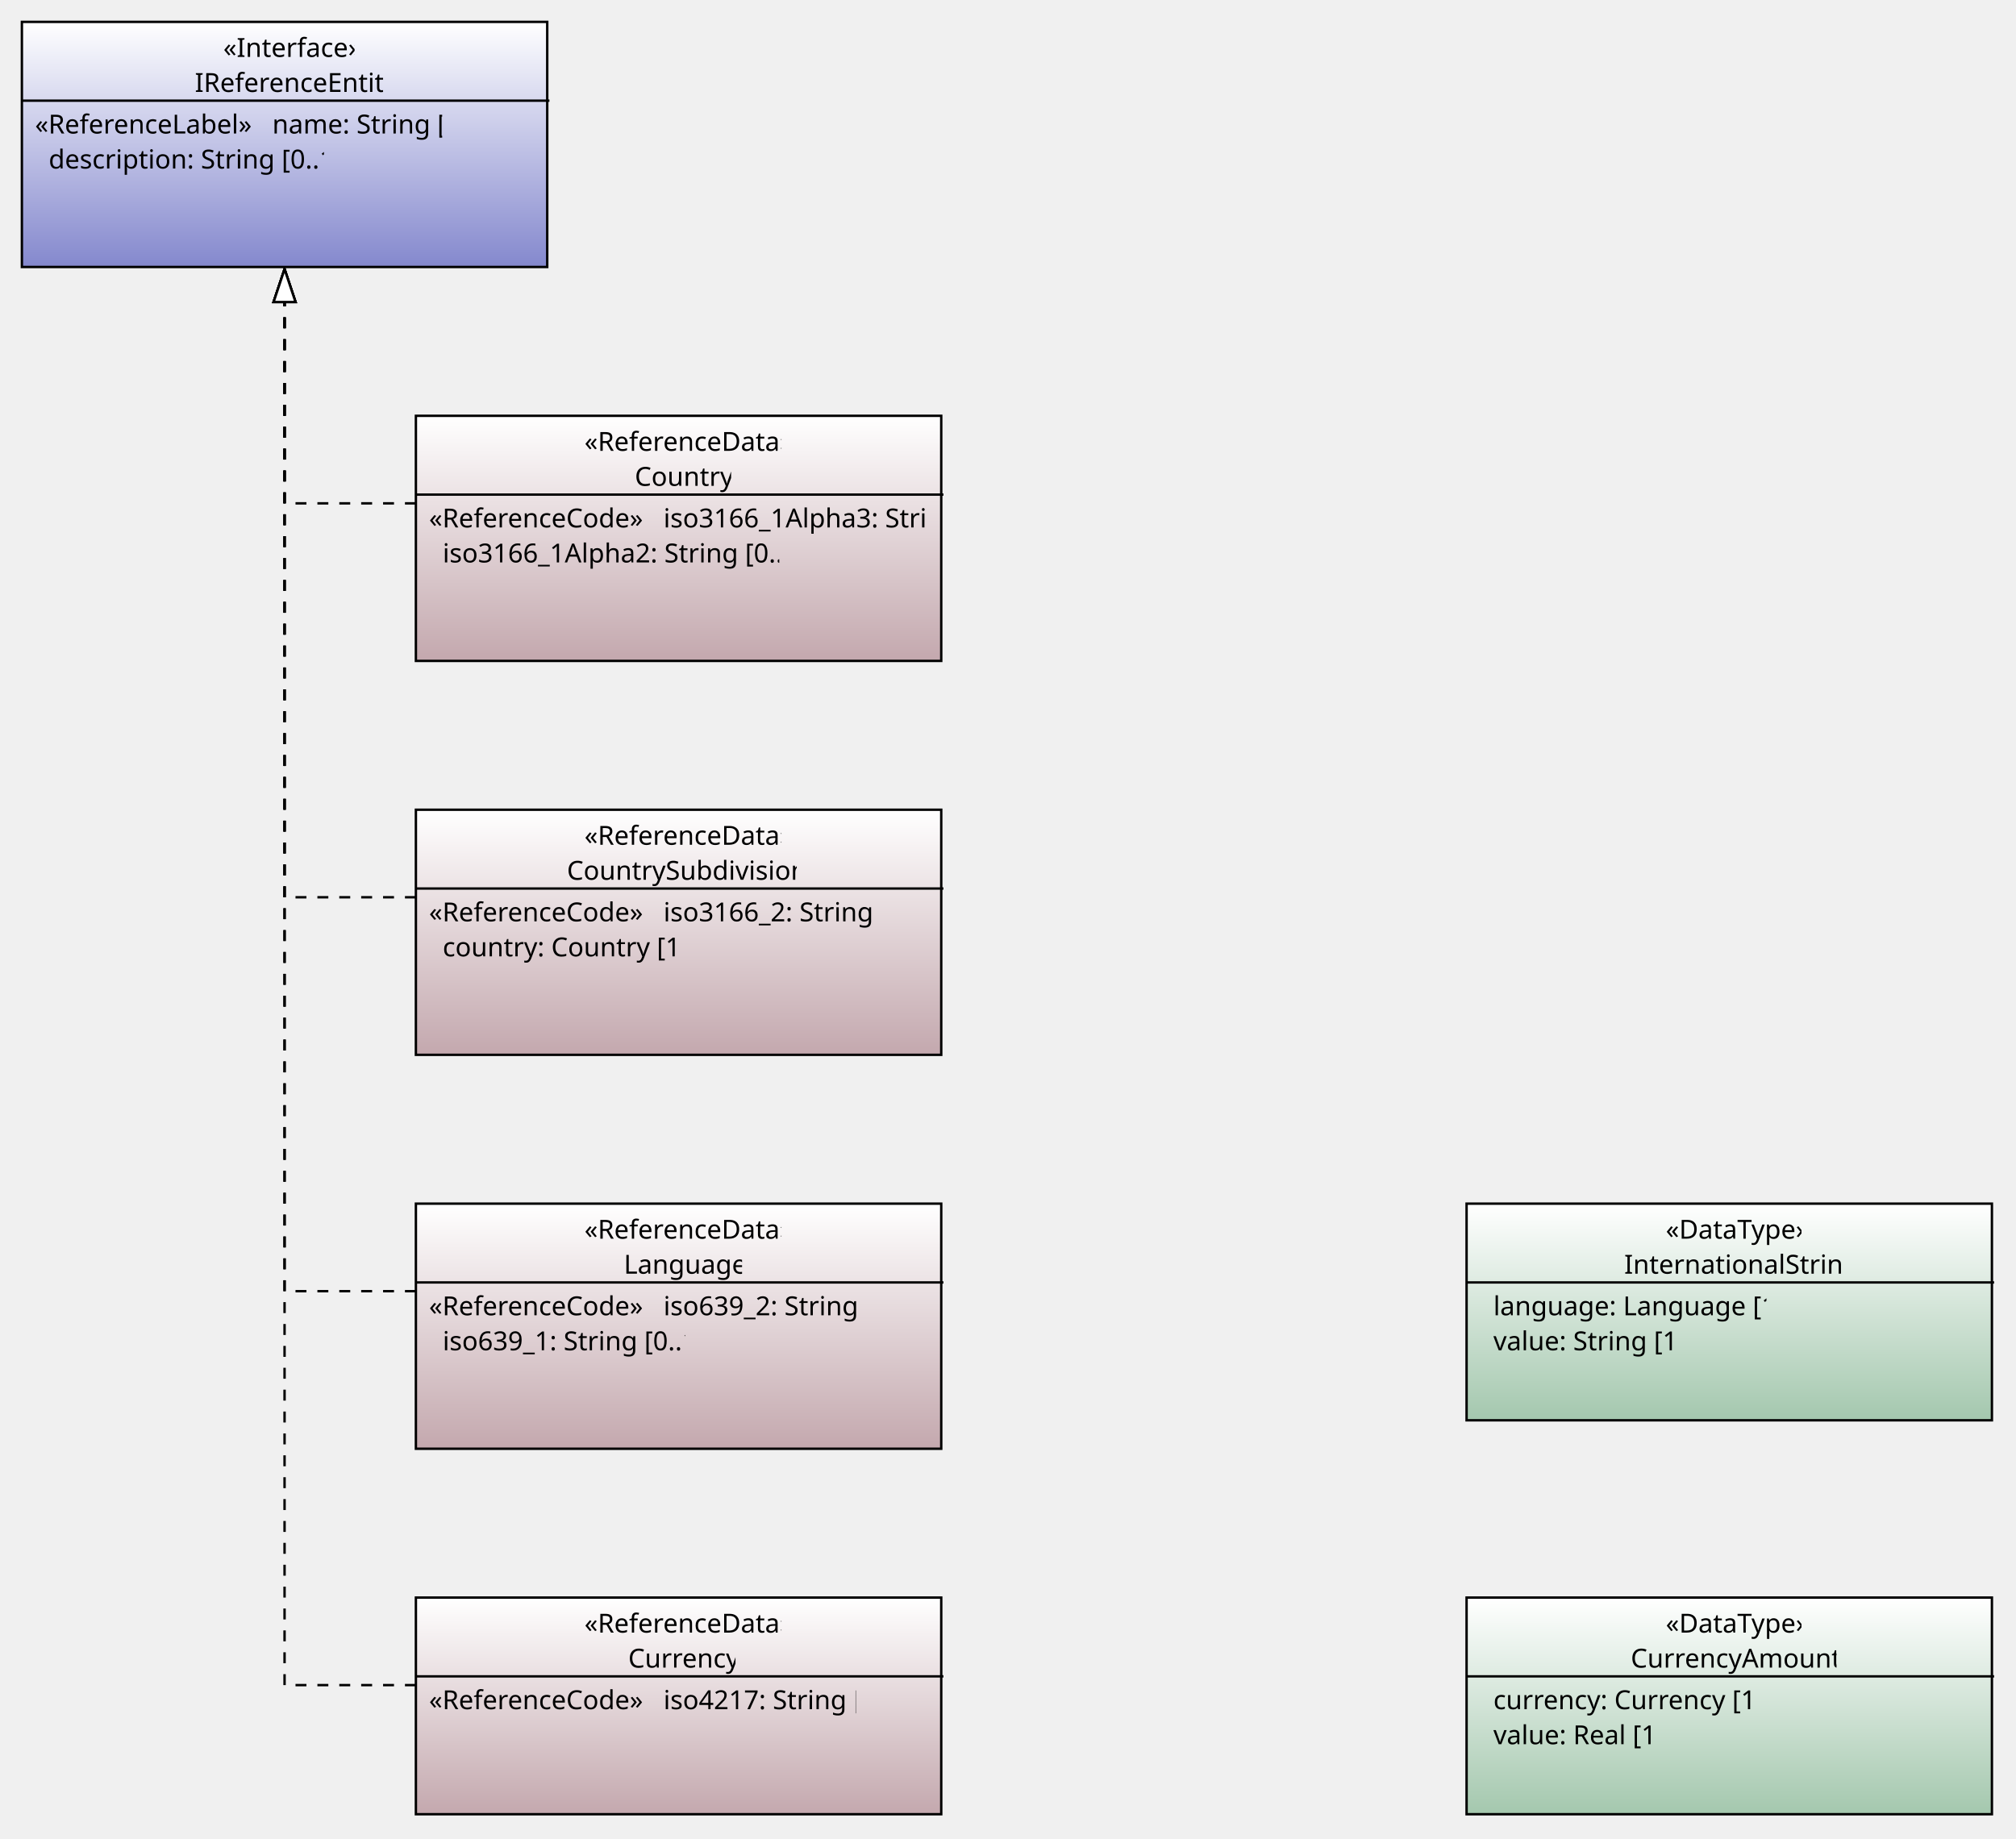
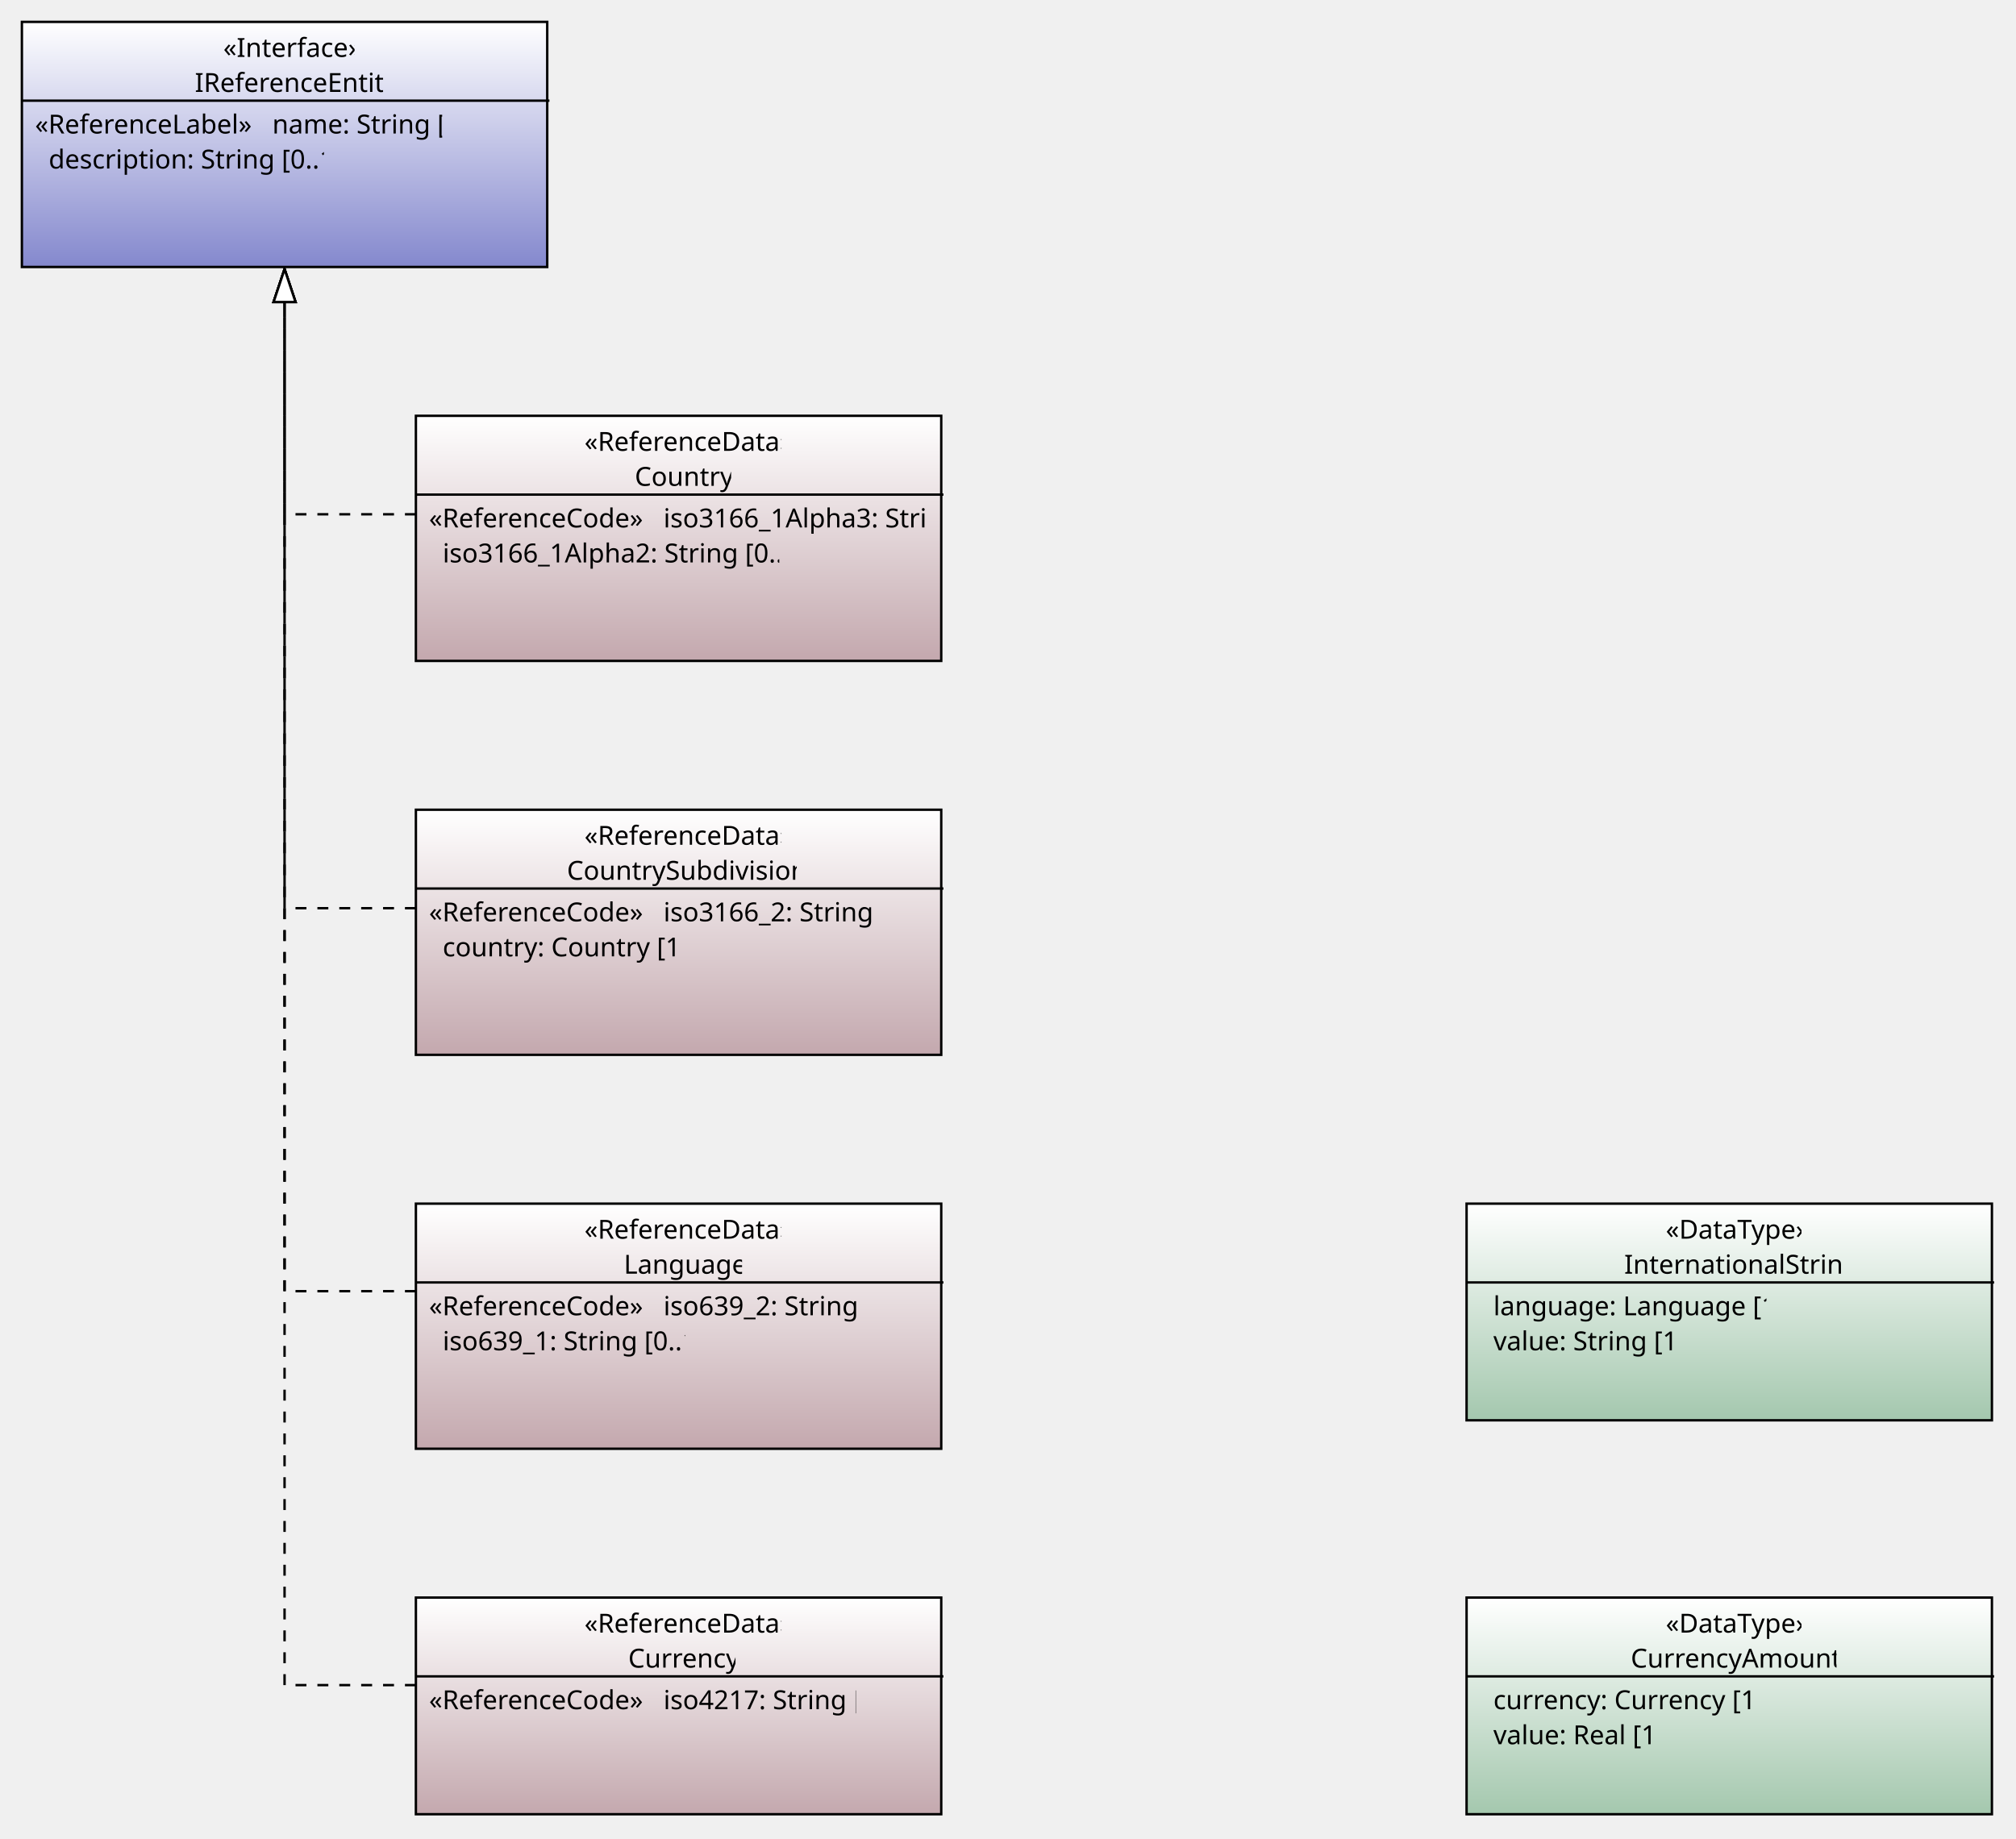
<svg xmlns="http://www.w3.org/2000/svg" xmlns:xlink="http://www.w3.org/1999/xlink" stroke-dasharray="none" shape-rendering="auto" font-family="'Dialog'" width="921" text-rendering="auto" fill-opacity="1" contentScriptType="text/ecmascript" color-interpolation="auto" color-rendering="auto" preserveAspectRatio="xMidYMid meet" font-size="12px" viewBox="0 0 921 840" fill="black" stroke="black" image-rendering="auto" stroke-miterlimit="10" zoomAndPan="magnify" version="1.0" stroke-linecap="square" stroke-linejoin="miter" contentStyleType="text/css" font-style="normal" height="840" stroke-width="1" stroke-dashoffset="0" font-weight="normal" stroke-opacity="1">
  <defs id="genericDefs" />
  <g>
    <defs id="defs1">
      <linearGradient x1="10" x2="10" y1="10" gradientUnits="userSpaceOnUse" y2="123" xlink:type="simple" xlink:actuate="onLoad" id="linearGradient1" xlink:show="other" spreadMethod="pad">
        <stop stop-opacity="1" stop-color="white" offset="0%" />
        <stop stop-opacity="1" stop-color="rgb(131,135,205)" offset="100%" />
      </linearGradient>
      <linearGradient x1="190" x2="190" y1="550" gradientUnits="userSpaceOnUse" y2="663" xlink:type="simple" xlink:actuate="onLoad" id="linearGradient2" xlink:show="other" spreadMethod="pad">
        <stop stop-opacity="1" stop-color="white" offset="0%" />
        <stop stop-opacity="1" stop-color="rgb(195,167,173)" offset="100%" />
      </linearGradient>
      <linearGradient x1="190" x2="190" y1="730" gradientUnits="userSpaceOnUse" y2="830" xlink:type="simple" xlink:actuate="onLoad" id="linearGradient3" xlink:show="other" spreadMethod="pad">
        <stop stop-opacity="1" stop-color="white" offset="0%" />
        <stop stop-opacity="1" stop-color="rgb(195,167,173)" offset="100%" />
      </linearGradient>
      <linearGradient x1="190" x2="190" y1="190" gradientUnits="userSpaceOnUse" y2="303" xlink:type="simple" xlink:actuate="onLoad" id="linearGradient4" xlink:show="other" spreadMethod="pad">
        <stop stop-opacity="1" stop-color="white" offset="0%" />
        <stop stop-opacity="1" stop-color="rgb(195,167,173)" offset="100%" />
      </linearGradient>
      <linearGradient x1="670" x2="670" y1="550" gradientUnits="userSpaceOnUse" y2="650" xlink:type="simple" xlink:actuate="onLoad" id="linearGradient5" xlink:show="other" spreadMethod="pad">
        <stop stop-opacity="1" stop-color="white" offset="0%" />
        <stop stop-opacity="1" stop-color="rgb(163,199,173)" offset="100%" />
      </linearGradient>
      <linearGradient x1="670" x2="670" y1="730" gradientUnits="userSpaceOnUse" y2="830" xlink:type="simple" xlink:actuate="onLoad" id="linearGradient6" xlink:show="other" spreadMethod="pad">
        <stop stop-opacity="1" stop-color="white" offset="0%" />
        <stop stop-opacity="1" stop-color="rgb(163,199,173)" offset="100%" />
      </linearGradient>
      <linearGradient x1="190" x2="190" y1="370" gradientUnits="userSpaceOnUse" y2="483" xlink:type="simple" xlink:actuate="onLoad" id="linearGradient7" xlink:show="other" spreadMethod="pad">
        <stop stop-opacity="1" stop-color="white" offset="0%" />
        <stop stop-opacity="1" stop-color="rgb(195,167,173)" offset="100%" />
      </linearGradient>
      <clipPath clipPathUnits="userSpaceOnUse" id="clipPath1">
        <path d="M10 10 L10 122 L250 122 L250 10 Z" />
      </clipPath>
      <clipPath clipPathUnits="userSpaceOnUse" id="clipPath2">
        <path d="M101 12 L162 12 L162 29 L101 29 L101 12 Z" />
      </clipPath>
      <clipPath clipPathUnits="userSpaceOnUse" id="clipPath3">
        <path d="M88 28 L175 28 L175 45 L88 45 L88 28 Z" />
      </clipPath>
      <clipPath clipPathUnits="userSpaceOnUse" id="clipPath4">
        <path d="M15 47 L202 47 L202 64 L15 64 L15 47 Z" />
      </clipPath>
      <clipPath clipPathUnits="userSpaceOnUse" id="clipPath5">
        <path d="M15 63 L148 63 L148 80 L15 80 L15 63 Z" />
      </clipPath>
      <clipPath clipPathUnits="userSpaceOnUse" id="clipPath6">
        <path d="M10 45 L252 45 L252 124 L10 124 L10 45 Z" />
      </clipPath>
      <clipPath clipPathUnits="userSpaceOnUse" id="clipPath7">
        <path d="M9 9 L252 9 L252 124 L9 124 L9 9 Z" />
      </clipPath>
      <clipPath clipPathUnits="userSpaceOnUse" id="clipPath8">
        <path d="M190 550 L190 662 L430 662 L430 550 Z" />
      </clipPath>
      <clipPath clipPathUnits="userSpaceOnUse" id="clipPath9">
        <path d="M266 552 L357 552 L357 569 L266 569 L266 552 Z" />
      </clipPath>
      <clipPath clipPathUnits="userSpaceOnUse" id="clipPath10">
        <path d="M284 568 L339 568 L339 585 L284 585 L284 568 Z" />
      </clipPath>
      <clipPath clipPathUnits="userSpaceOnUse" id="clipPath11">
        <path d="M195 587 L396 587 L396 604 L195 604 L195 587 Z" />
      </clipPath>
      <clipPath clipPathUnits="userSpaceOnUse" id="clipPath12">
        <path d="M195 603 L313 603 L313 620 L195 620 L195 603 Z" />
      </clipPath>
      <clipPath clipPathUnits="userSpaceOnUse" id="clipPath13">
        <path d="M190 585 L432 585 L432 664 L190 664 L190 585 Z" />
      </clipPath>
      <clipPath clipPathUnits="userSpaceOnUse" id="clipPath14">
        <path d="M189 549 L432 549 L432 664 L189 664 L189 549 Z" />
      </clipPath>
      <clipPath clipPathUnits="userSpaceOnUse" id="clipPath15">
        <path d="M190 730 L190 829 L430 829 L430 730 Z" />
      </clipPath>
      <clipPath clipPathUnits="userSpaceOnUse" id="clipPath16">
        <path d="M266 732 L357 732 L357 749 L266 749 L266 732 Z" />
      </clipPath>
      <clipPath clipPathUnits="userSpaceOnUse" id="clipPath17">
        <path d="M286 748 L336 748 L336 765 L286 765 L286 748 Z" />
      </clipPath>
      <clipPath clipPathUnits="userSpaceOnUse" id="clipPath18">
        <path d="M195 767 L391 767 L391 784 L195 784 L195 767 Z" />
      </clipPath>
      <clipPath clipPathUnits="userSpaceOnUse" id="clipPath19">
        <path d="M190 765 L432 765 L432 831 L190 831 L190 765 Z" />
      </clipPath>
      <clipPath clipPathUnits="userSpaceOnUse" id="clipPath20">
        <path d="M189 729 L432 729 L432 831 L189 831 L189 729 Z" />
      </clipPath>
      <clipPath clipPathUnits="userSpaceOnUse" id="clipPath21">
        <path d="M190 190 L190 302 L430 302 L430 190 Z" />
      </clipPath>
      <clipPath clipPathUnits="userSpaceOnUse" id="clipPath22">
        <path d="M266 192 L357 192 L357 209 L266 209 L266 192 Z" />
      </clipPath>
      <clipPath clipPathUnits="userSpaceOnUse" id="clipPath23">
        <path d="M289 208 L334 208 L334 225 L289 225 L289 208 Z" />
      </clipPath>
      <clipPath clipPathUnits="userSpaceOnUse" id="clipPath24">
        <path d="M195 227 L424 227 L424 244 L195 244 L195 227 Z" />
      </clipPath>
      <clipPath clipPathUnits="userSpaceOnUse" id="clipPath25">
        <path d="M195 243 L356 243 L356 260 L195 260 L195 243 Z" />
      </clipPath>
      <clipPath clipPathUnits="userSpaceOnUse" id="clipPath26">
        <path d="M190 225 L432 225 L432 304 L190 304 L190 225 Z" />
      </clipPath>
      <clipPath clipPathUnits="userSpaceOnUse" id="clipPath27">
        <path d="M189 189 L432 189 L432 304 L189 304 L189 189 Z" />
      </clipPath>
      <clipPath clipPathUnits="userSpaceOnUse" id="clipPath28">
        <path d="M670 550 L670 649 L910 649 L910 550 Z" />
      </clipPath>
      <clipPath clipPathUnits="userSpaceOnUse" id="clipPath29">
        <path d="M760 552 L823 552 L823 569 L760 569 L760 552 Z" />
      </clipPath>
      <clipPath clipPathUnits="userSpaceOnUse" id="clipPath30">
        <path d="M741 568 L842 568 L842 585 L741 585 L741 568 Z" />
      </clipPath>
      <clipPath clipPathUnits="userSpaceOnUse" id="clipPath31">
        <path d="M675 587 L807 587 L807 604 L675 604 L675 587 Z" />
      </clipPath>
      <clipPath clipPathUnits="userSpaceOnUse" id="clipPath32">
        <path d="M675 603 L765 603 L765 620 L675 620 L675 603 Z" />
      </clipPath>
      <clipPath clipPathUnits="userSpaceOnUse" id="clipPath33">
        <path d="M670 585 L912 585 L912 651 L670 651 L670 585 Z" />
      </clipPath>
      <clipPath clipPathUnits="userSpaceOnUse" id="clipPath34">
        <path d="M669 549 L912 549 L912 651 L669 651 L669 549 Z" />
      </clipPath>
      <clipPath clipPathUnits="userSpaceOnUse" id="clipPath35">
        <path d="M670 730 L670 829 L910 829 L910 730 Z" />
      </clipPath>
      <clipPath clipPathUnits="userSpaceOnUse" id="clipPath36">
        <path d="M760 732 L823 732 L823 749 L760 749 L760 732 Z" />
      </clipPath>
      <clipPath clipPathUnits="userSpaceOnUse" id="clipPath37">
        <path d="M744 748 L839 748 L839 765 L744 765 L744 748 Z" />
      </clipPath>
      <clipPath clipPathUnits="userSpaceOnUse" id="clipPath38">
        <path d="M675 767 L800 767 L800 784 L675 784 L675 767 Z" />
      </clipPath>
      <clipPath clipPathUnits="userSpaceOnUse" id="clipPath39">
        <path d="M675 783 L756 783 L756 800 L675 800 L675 783 Z" />
      </clipPath>
      <clipPath clipPathUnits="userSpaceOnUse" id="clipPath40">
        <path d="M670 765 L912 765 L912 831 L670 831 L670 765 Z" />
      </clipPath>
      <clipPath clipPathUnits="userSpaceOnUse" id="clipPath41">
        <path d="M669 729 L912 729 L912 831 L669 831 L669 729 Z" />
      </clipPath>
      <clipPath clipPathUnits="userSpaceOnUse" id="clipPath42">
        <path d="M190 370 L190 482 L430 482 L430 370 Z" />
      </clipPath>
      <clipPath clipPathUnits="userSpaceOnUse" id="clipPath43">
        <path d="M266 372 L357 372 L357 389 L266 389 L266 372 Z" />
      </clipPath>
      <clipPath clipPathUnits="userSpaceOnUse" id="clipPath44">
        <path d="M258 388 L364 388 L364 405 L258 405 L258 388 Z" />
      </clipPath>
      <clipPath clipPathUnits="userSpaceOnUse" id="clipPath45">
        <path d="M195 407 L402 407 L402 424 L195 424 L195 407 Z" />
      </clipPath>
      <clipPath clipPathUnits="userSpaceOnUse" id="clipPath46">
        <path d="M195 423 L310 423 L310 440 L195 440 L195 423 Z" />
      </clipPath>
      <clipPath clipPathUnits="userSpaceOnUse" id="clipPath47">
        <path d="M190 405 L432 405 L432 484 L190 484 L190 405 Z" />
      </clipPath>
      <clipPath clipPathUnits="userSpaceOnUse" id="clipPath48">
        <path d="M189 369 L432 369 L432 484 L189 484 L189 369 Z" />
      </clipPath>
      <clipPath clipPathUnits="userSpaceOnUse" id="clipPath49">
        <path d="M-1 -1 L922 -1 L922 841 L-1 841 L-1 -1 Z" />
      </clipPath>
      <clipPath clipPathUnits="userSpaceOnUse" id="clipPath50">
        <path d="M124 122 L137 122 L137 140 L124 140 L124 122 Z" />
      </clipPath>
    </defs>
    <g fill="url(#linearGradient1)" stroke-miterlimit="0" stroke-width="0" font-family="'Segoe UI'" stroke="url(#linearGradient1)" stroke-linejoin="round">
      <rect x="10" width="241" height="113" y="10" clip-path="url(#clipPath1)" stroke="none" />
      <text fill="black" x="102" xml:space="preserve" y="26" clip-path="url(#clipPath2)" stroke="none">«Interface»</text>
      <text fill="black" x="89" xml:space="preserve" y="42" clip-path="url(#clipPath3)" stroke="none">IReferenceEntity</text>
      <text fill="black" x="16" xml:space="preserve" y="61" clip-path="url(#clipPath4)" stroke="none">«ReferenceLabel»   name: String [1]</text>
      <text fill="black" x="16" xml:space="preserve" y="77" clip-path="url(#clipPath5)" stroke="none">  description: String [0..1]</text>
    </g>
    <g stroke-linecap="butt" font-family="'Segoe UI'" stroke-width="1.1">
      <line y2="46" fill="none" x1="10" clip-path="url(#clipPath6)" x2="251" y1="46" />
      <rect x="10" y="10" clip-path="url(#clipPath7)" fill="none" width="240" rx="0" ry="0" height="112" />
      <rect x="190" y="550" clip-path="url(#clipPath8)" fill="url(#linearGradient2)" width="241" height="113" stroke="none" />
      <text x="267" xml:space="preserve" y="566" clip-path="url(#clipPath9)" stroke="none">«ReferenceData»</text>
      <text x="285" xml:space="preserve" y="582" clip-path="url(#clipPath10)" stroke="none">Language</text>
      <text x="196" xml:space="preserve" y="601" clip-path="url(#clipPath11)" stroke="none">«ReferenceCode»   iso639_2: String [1]</text>
      <text x="196" xml:space="preserve" y="617" clip-path="url(#clipPath12)" stroke="none">  iso639_1: String [0..1]</text>
      <line y2="586" fill="none" x1="190" clip-path="url(#clipPath13)" x2="431" y1="586" />
      <rect x="190" y="550" clip-path="url(#clipPath14)" fill="none" width="240" rx="0" ry="0" height="112" />
      <rect x="190" y="730" clip-path="url(#clipPath15)" fill="url(#linearGradient3)" width="241" height="100" stroke="none" />
      <text x="267" xml:space="preserve" y="746" clip-path="url(#clipPath16)" stroke="none">«ReferenceData»</text>
      <text x="287" xml:space="preserve" y="762" clip-path="url(#clipPath17)" stroke="none">Currency</text>
      <text x="196" xml:space="preserve" y="781" clip-path="url(#clipPath18)" stroke="none">«ReferenceCode»   iso4217: String [1]</text>
      <line y2="766" fill="none" x1="190" clip-path="url(#clipPath19)" x2="431" y1="766" />
      <rect x="190" y="730" clip-path="url(#clipPath20)" fill="none" width="240" rx="0" ry="0" height="99" />
      <rect x="190" y="190" clip-path="url(#clipPath21)" fill="url(#linearGradient4)" width="241" height="113" stroke="none" />
      <text x="267" xml:space="preserve" y="206" clip-path="url(#clipPath22)" stroke="none">«ReferenceData»</text>
      <text x="290" xml:space="preserve" y="222" clip-path="url(#clipPath23)" stroke="none">Country</text>
      <text x="196" xml:space="preserve" y="241" clip-path="url(#clipPath24)" stroke="none">«ReferenceCode»   iso3166_1Alpha3: Strin...</text>
      <text x="196" xml:space="preserve" y="257" clip-path="url(#clipPath25)" stroke="none">  iso3166_1Alpha2: String [0..1]</text>
      <line y2="226" fill="none" x1="190" clip-path="url(#clipPath26)" x2="431" y1="226" />
      <rect x="190" y="190" clip-path="url(#clipPath27)" fill="none" width="240" rx="0" ry="0" height="112" />
      <rect x="670" y="550" clip-path="url(#clipPath28)" fill="url(#linearGradient5)" width="241" height="100" stroke="none" />
      <text x="761" xml:space="preserve" y="566" clip-path="url(#clipPath29)" stroke="none">«DataType»</text>
      <text x="742" xml:space="preserve" y="582" clip-path="url(#clipPath30)" stroke="none">InternationalString</text>
      <text x="676" xml:space="preserve" y="601" clip-path="url(#clipPath31)" stroke="none">  language: Language [1]</text>
      <text x="676" xml:space="preserve" y="617" clip-path="url(#clipPath32)" stroke="none">  value: String [1]</text>
      <line y2="586" fill="none" x1="670" clip-path="url(#clipPath33)" x2="911" y1="586" />
      <rect x="670" y="550" clip-path="url(#clipPath34)" fill="none" width="240" rx="0" ry="0" height="99" />
      <rect x="670" y="730" clip-path="url(#clipPath35)" fill="url(#linearGradient6)" width="241" height="100" stroke="none" />
      <text x="761" xml:space="preserve" y="746" clip-path="url(#clipPath36)" stroke="none">«DataType»</text>
      <text x="745" xml:space="preserve" y="762" clip-path="url(#clipPath37)" stroke="none">CurrencyAmount</text>
      <text x="676" xml:space="preserve" y="781" clip-path="url(#clipPath38)" stroke="none">  currency: Currency [1]</text>
      <text x="676" xml:space="preserve" y="797" clip-path="url(#clipPath39)" stroke="none">  value: Real [1]</text>
      <line y2="766" fill="none" x1="670" clip-path="url(#clipPath40)" x2="911" y1="766" />
      <rect x="670" y="730" clip-path="url(#clipPath41)" fill="none" width="240" rx="0" ry="0" height="99" />
      <rect x="190" y="370" clip-path="url(#clipPath42)" fill="url(#linearGradient7)" width="241" height="113" stroke="none" />
      <text x="267" xml:space="preserve" y="386" clip-path="url(#clipPath43)" stroke="none">«ReferenceData»</text>
      <text x="259" xml:space="preserve" y="402" clip-path="url(#clipPath44)" stroke="none">CountrySubdivision</text>
      <text x="196" xml:space="preserve" y="421" clip-path="url(#clipPath45)" stroke="none">«ReferenceCode»   iso3166_2: String [1]</text>
      <text x="196" xml:space="preserve" y="437" clip-path="url(#clipPath46)" stroke="none">  country: Country [1]</text>
      <line y2="406" fill="none" x1="190" clip-path="url(#clipPath47)" x2="431" y1="406" />
      <rect x="190" y="370" clip-path="url(#clipPath48)" fill="none" width="240" rx="0" ry="0" height="112" />
-       <line clip-path="url(#clipPath49)" fill="none" text-rendering="optimizeLegibility" x1="190" x2="130" y1="230" y2="230" stroke-dasharray="5,5,5,5,5,5,5,5,5,5" />
-       <line clip-path="url(#clipPath49)" fill="none" text-rendering="optimizeLegibility" x1="130" x2="130" y1="230" y2="123" stroke-dasharray="5,5,5,5,5,5,5,5,5,5" />
+       <line clip-path="url(#clipPath49)" fill="none" text-rendering="optimizeLegibility" x1="190" x2="130" y1="235" y2="235" stroke-dasharray="5,5,5,5,5,5,5,5,5,5" />
+       <line clip-path="url(#clipPath49)" fill="none" text-rendering="optimizeLegibility" x1="130" x2="130" y1="235" y2="123" stroke-dasharray="5,5,5,5,5,5,5,5,5,5" />
    </g>
    <g stroke-linecap="butt" fill="white" text-rendering="optimizeLegibility" font-family="'Segoe UI'" stroke-dasharray="5,5,5,5,5,5,5,5,5,5" stroke="white" stroke-width="1.1">
      <polygon points=" 130 123 135 138 125 138" stroke="none" clip-path="url(#clipPath50)" />
      <polygon fill="none" stroke-dasharray="none" clip-path="url(#clipPath50)" points=" 130 123 135 138 125 138" stroke="black" />
      <line clip-path="url(#clipPath49)" fill="none" x1="190" x2="130" y1="590" y2="590" stroke="black" />
      <line clip-path="url(#clipPath49)" fill="none" x1="130" x2="130" y1="590" y2="123" stroke="black" />
      <polygon points=" 130 123 135 138 125 138" clip-path="url(#clipPath50)" stroke="none" />
      <polygon fill="none" stroke-dasharray="none" clip-path="url(#clipPath50)" points=" 130 123 135 138 125 138" stroke="black" />
      <line clip-path="url(#clipPath49)" fill="none" x1="190" x2="130" y1="770" y2="770" stroke="black" />
      <line clip-path="url(#clipPath49)" fill="none" x1="130" x2="130" y1="770" y2="123" stroke="black" />
      <polygon points=" 130 123 135 138 125 138" clip-path="url(#clipPath50)" stroke="none" />
      <polygon fill="none" stroke-dasharray="none" clip-path="url(#clipPath50)" points=" 130 123 135 138 125 138" stroke="black" />
-       <line clip-path="url(#clipPath49)" fill="none" x1="190" x2="130" y1="410" y2="410" stroke="black" />
-       <line clip-path="url(#clipPath49)" fill="none" x1="130" x2="130" y1="410" y2="123" stroke="black" />
+       <line clip-path="url(#clipPath49)" fill="none" x1="190" x2="130" y1="415" y2="415" stroke="black" />
+       <line clip-path="url(#clipPath49)" fill="none" x1="130" x2="130" y1="415" y2="123" stroke="black" />
      <polygon points=" 130 123 135 138 125 138" clip-path="url(#clipPath50)" stroke="none" />
      <polygon fill="none" stroke-dasharray="none" clip-path="url(#clipPath50)" points=" 130 123 135 138 125 138" stroke="black" />
    </g>
  </g>
</svg>
